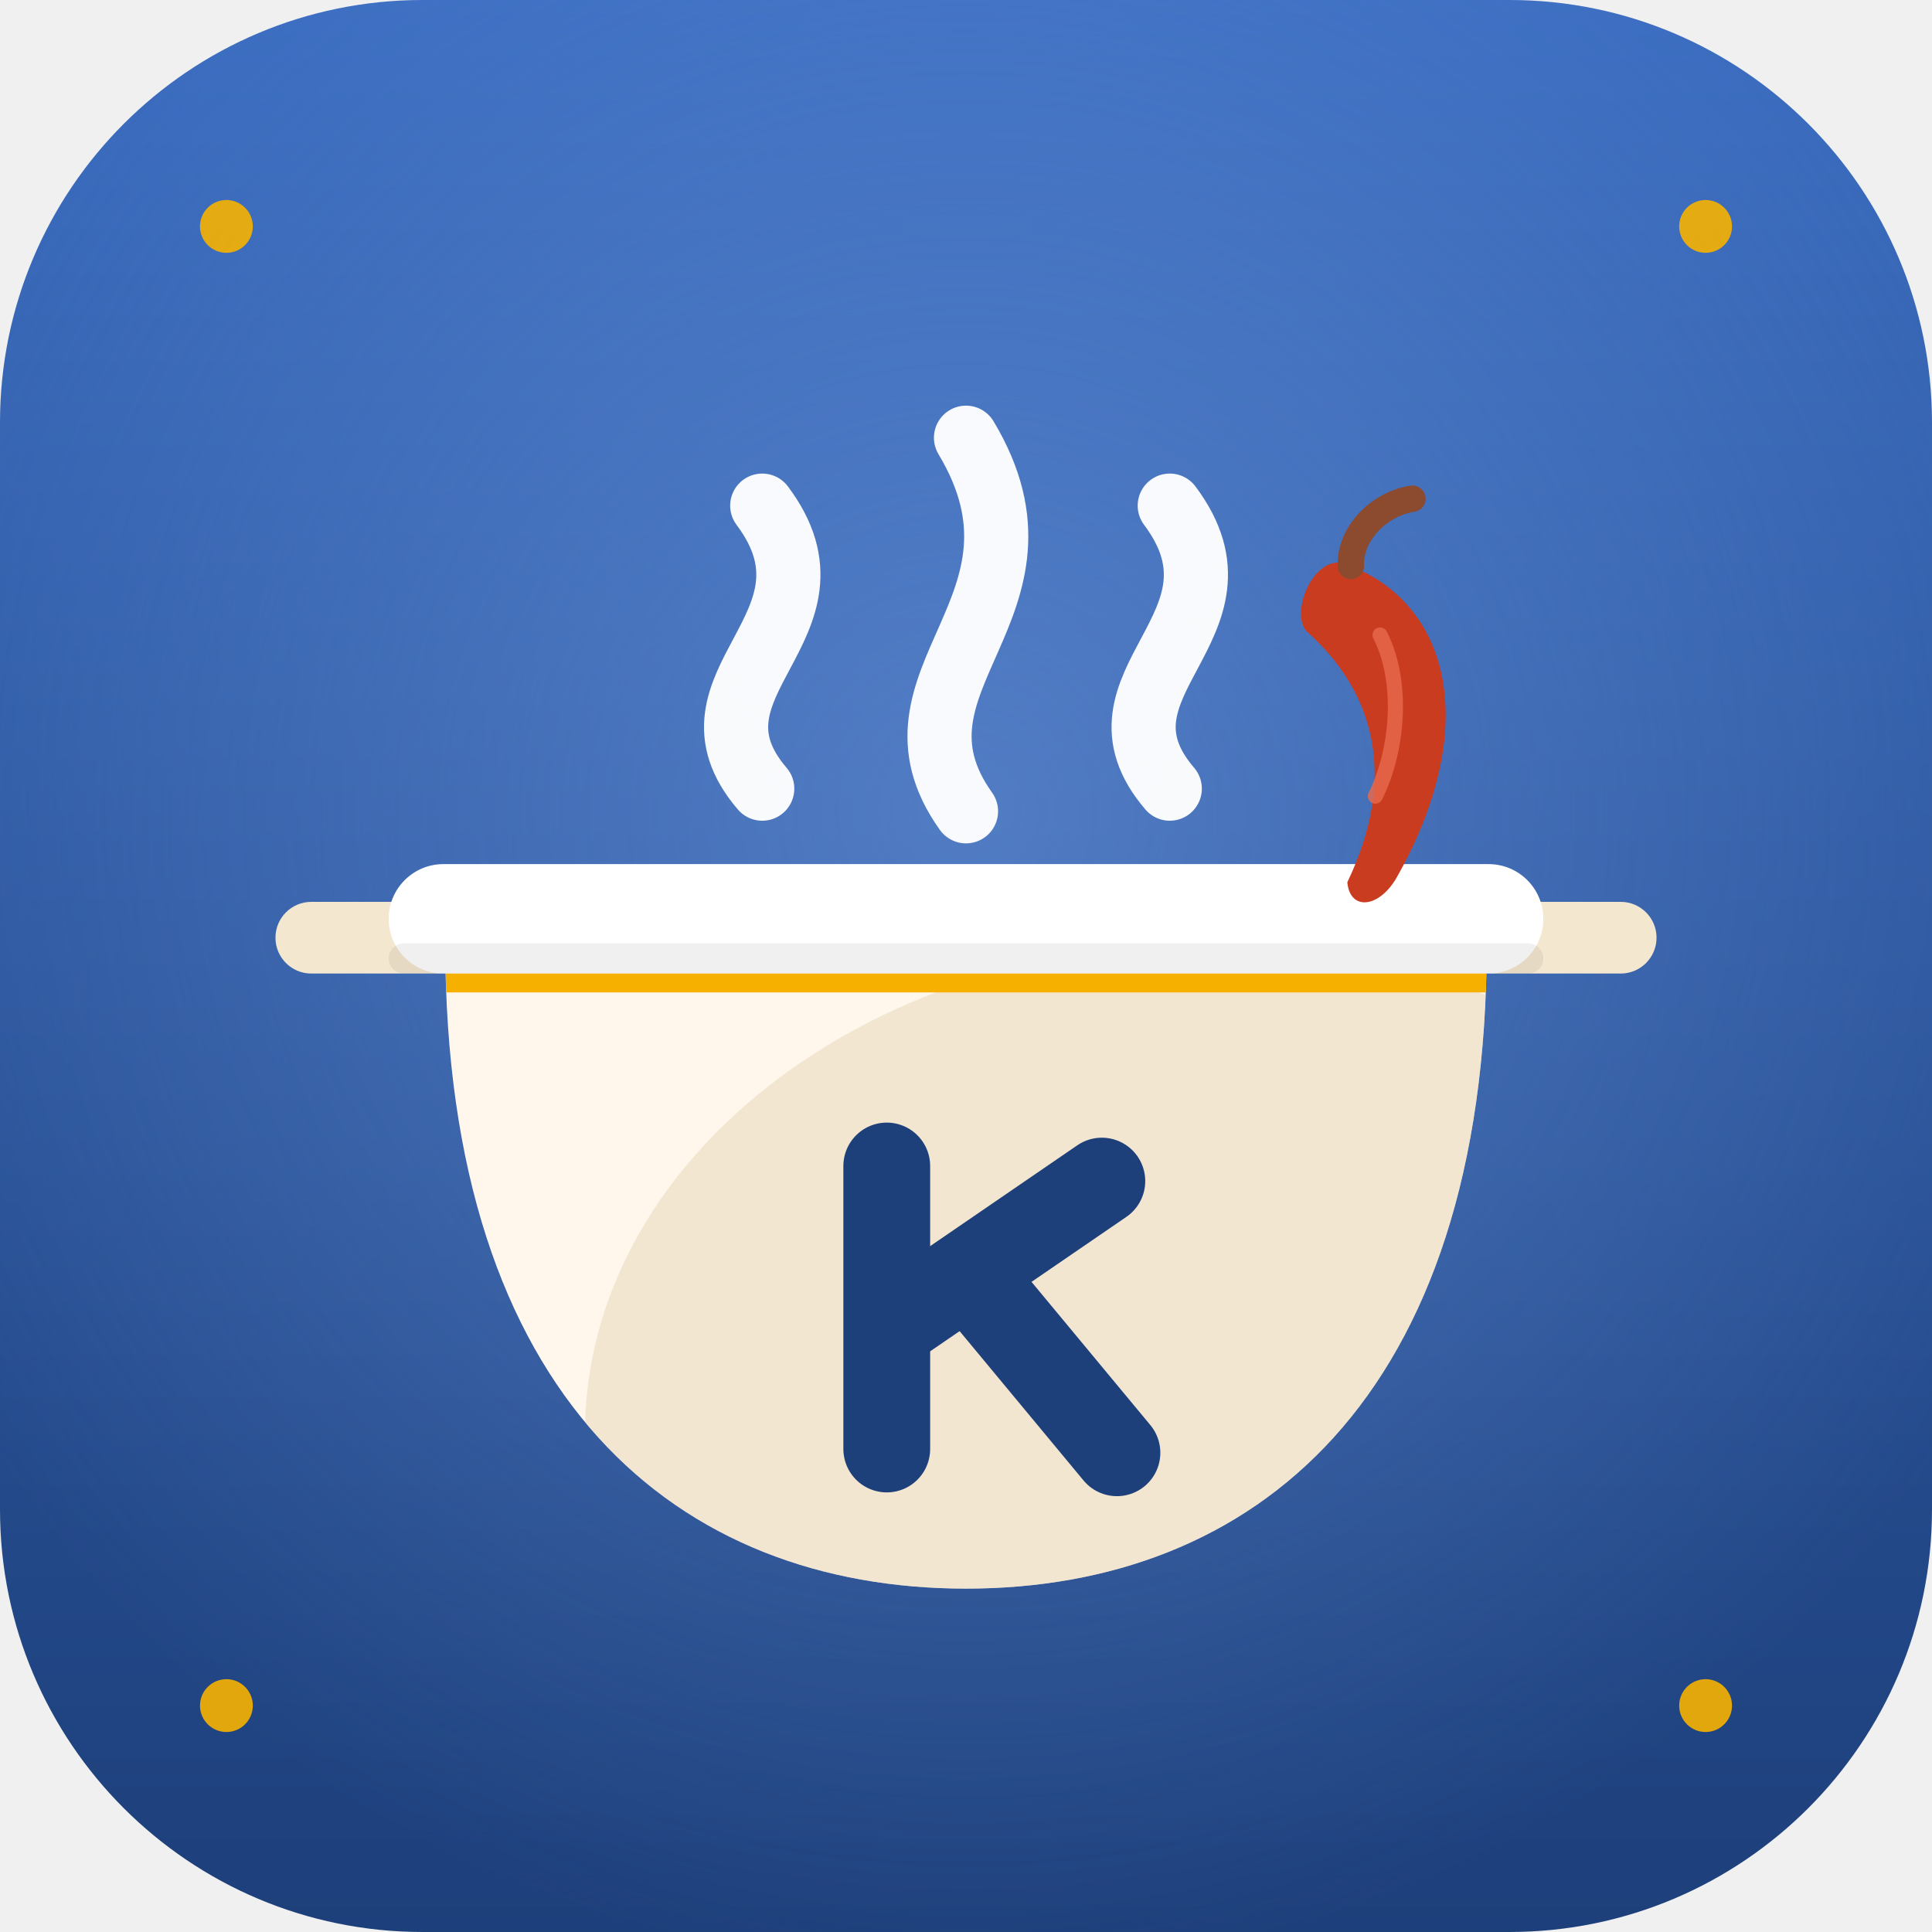
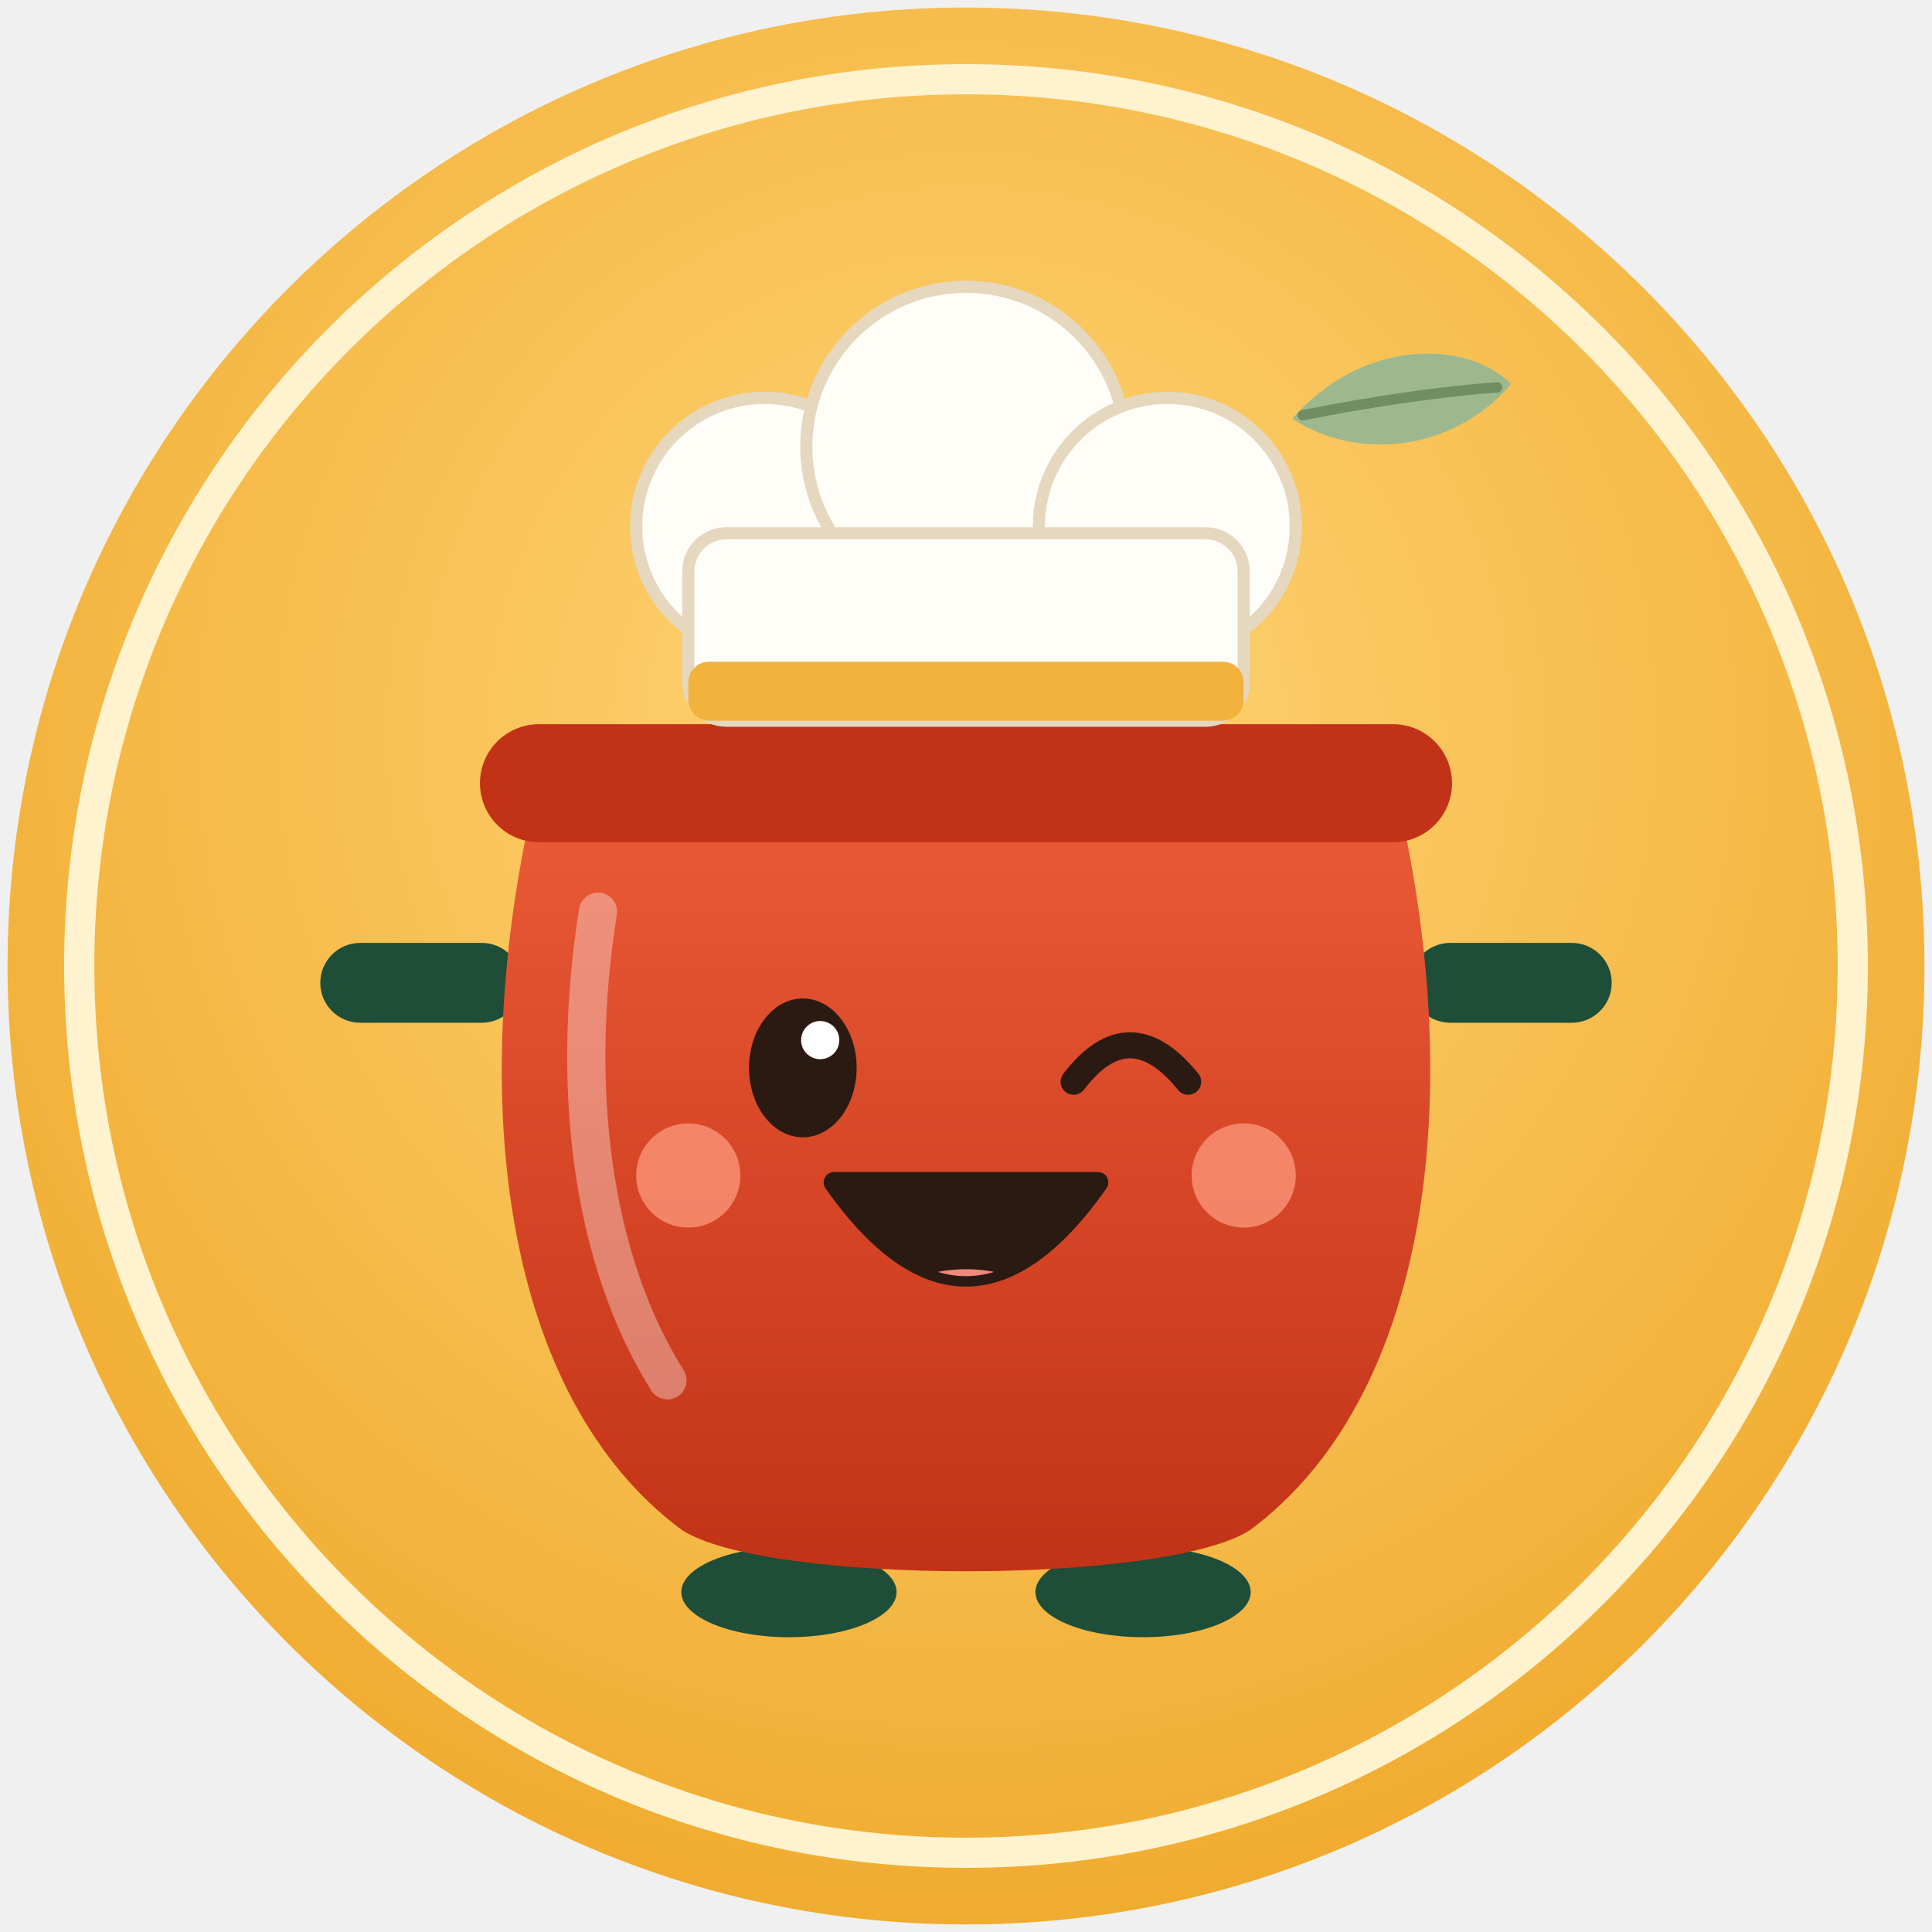
<svg xmlns="http://www.w3.org/2000/svg" viewBox="0 0 1024 1024" width="1024" height="1024">
  <defs>
-     <linearGradient id="g" x1="0" y1="0" x2="0" y2="1">
-       <stop offset="0" stop-color="#3A6CC0" />
-       <stop offset="1" stop-color="#1D3F7A" />
-     </linearGradient>
-     <radialGradient id="glow" cx="0.5" cy="0.42" r="0.6">
-       <stop offset="0" stop-color="#6F9AE0" stop-opacity="0.55" />
-       <stop offset="1" stop-color="#6F9AE0" stop-opacity="0" />
+     <radialGradient id="hb" cx="0.5" cy="0.38" r="0.75">
+       <stop offset="0" stop-color="#FFD679" />
+       <stop offset="1" stop-color="#EDA21F" />
    </radialGradient>
  </defs>
-   <rect width="1024" height="1024" rx="224" fill="url(#g)" />
-   <rect width="1024" height="1024" rx="224" fill="url(#glow)" />
-   <g fill="#F6B100" opacity="0.9">
-     <circle cx="120" cy="120" r="14" />
-     <circle cx="904" cy="120" r="14" />
-     <circle cx="120" cy="904" r="14" />
-     <circle cx="904" cy="904" r="14" />
-   </g>
-   <g transform="translate(0.0 0.0) scale(1.0)">
-     <g id="motif">
-       <g fill="none" stroke="#FFFFFF" stroke-width="34" stroke-linecap="round" opacity="0.96">
-         <path d="M404 418 C356 362 452 332 404 268" />
-         <path d="M512 430 C462 360 566 322 512 232" />
-         <path d="M620 418 C572 362 668 332 620 268" />
-       </g>
-       <rect x="146" y="478" width="104" height="38" rx="19" fill="#F4E7D0" />
-       <rect x="774" y="478" width="104" height="38" rx="19" fill="#F4E7D0" />
-       <clipPath id="body">
-         <path d="M236 500 H788 C788 742 664 842 512 842 C360 842 236 742 236 500 Z" />
-       </clipPath>
-       <path d="M236 500 H788 C788 742 664 842 512 842 C360 842 236 742 236 500 Z" fill="#FFF7EC" />
-       <g clip-path="url(#body)">
-         <ellipse cx="640" cy="760" rx="330" ry="260" fill="#EAD9BC" opacity="0.55" />
-         <rect x="200" y="500" width="640" height="26" fill="#F6B100" />
-       </g>
-       <rect x="206" y="458" width="612" height="58" rx="29" fill="#FFFFFF" />
-       <rect x="206" y="500" width="612" height="16" rx="8" fill="#000" opacity="0.06" />
-       <g fill="none" stroke="#1D3F7A" stroke-width="46" stroke-linecap="round" stroke-linejoin="round">
-         <path d="M470 618 V768" />
-         <path d="M476 700 L584 626" />
-         <path d="M514 676 L592 770" />
-       </g>
-       <g transform="translate(716 300) rotate(18)">
-         <path d="M0 0 C58 4 92 62 74 150 C70 168 56 174 50 160 C58 100 34 60 -12 40 C-24 32 -20 -4 0 0 Z" fill="#C93C20" />
-         <path d="M0 0 C-6 -16 4 -36 20 -44" fill="none" stroke="#8C4A2F" stroke-width="14" stroke-linecap="round" />
-         <path d="M26 30 C46 50 54 86 50 112" fill="none" stroke="#E86A4E" stroke-width="8" stroke-linecap="round" opacity="0.8" />
-       </g>
+   <circle cx="512" cy="512" r="508" fill="url(#hb)" />
+   <circle cx="512" cy="512" r="470" fill="none" stroke="#FFF3CF" stroke-width="16" />
+   <g transform="translate(40.96 41.6) scale(0.92)">
+     <defs>
+       <linearGradient id="pot" x1="0" y1="0" x2="0" y2="1">
+         <stop offset="0" stop-color="#EA5A36" />
+         <stop offset="1" stop-color="#C23216" />
+       </linearGradient>
+     </defs>
+     <rect x="140" y="498" width="116" height="46" rx="23" fill="#1E4D38" />
+     <rect x="768" y="498" width="116" height="46" rx="23" fill="#1E4D38" />
+     <ellipse cx="410" cy="872" rx="62" ry="26" fill="#1E4D38" />
+     <ellipse cx="614" cy="872" rx="62" ry="26" fill="#1E4D38" />
+     <path d="M262 420 H762 C800 590 778 760 676 836 C628 868 396 868 348 836 C246 760 224 590 262 420 Z" fill="url(#pot)" />
+     <path d="M300 480 C284 580 296 680 340 750" fill="none" stroke="#fff" stroke-opacity="0.35" stroke-width="22" stroke-linecap="round" />
+     <rect x="232" y="372" width="560" height="68" rx="34" fill="#C23216" />
+     <g fill="#FFFDF8" stroke="#E5D8BF" stroke-width="7">
+       <circle cx="396" cy="258" r="74" />
+       <circle cx="512" cy="212" r="92" />
+       <circle cx="628" cy="258" r="74" />
+       <rect x="352" y="262" width="320" height="108" rx="22" />
    </g>
+     <rect x="352" y="336" width="320" height="34" rx="12" fill="#F2B33D" />
+     <g>
+       <path d="M700 196 C740 150 800 150 826 176 C792 216 736 220 700 196 Z" fill="#9DB88F" />
+       <path d="M706 194 C746 186 788 180 818 178" stroke="#6F8F63" stroke-width="6" fill="none" stroke-linecap="round" />
+     </g>
+     <ellipse cx="418" cy="570" rx="31" ry="40" fill="#2A1A12" />
+     <circle cx="428" cy="554" r="11" fill="#fff" />
+     <path d="M574 578 Q606 536 640 578" fill="none" stroke="#2A1A12" stroke-width="15" stroke-linecap="round" />
+     <path d="M436 636 Q512 744 588 636 Z" fill="#2A1A12" stroke="#2A1A12" stroke-width="12" stroke-linejoin="round" />
+     <clipPath id="mouth">
+       <path d="M436 636 Q512 744 588 636 Z" />
+     </clipPath>
+     <ellipse cx="512" cy="712" rx="48" ry="26" fill="#F2877B" clip-path="url(#mouth)" />
+     <circle cx="352" cy="632" r="30" fill="#FF9A7F" opacity="0.75" />
+     <circle cx="672" cy="632" r="30" fill="#FF9A7F" opacity="0.75" />
  </g>
</svg>
